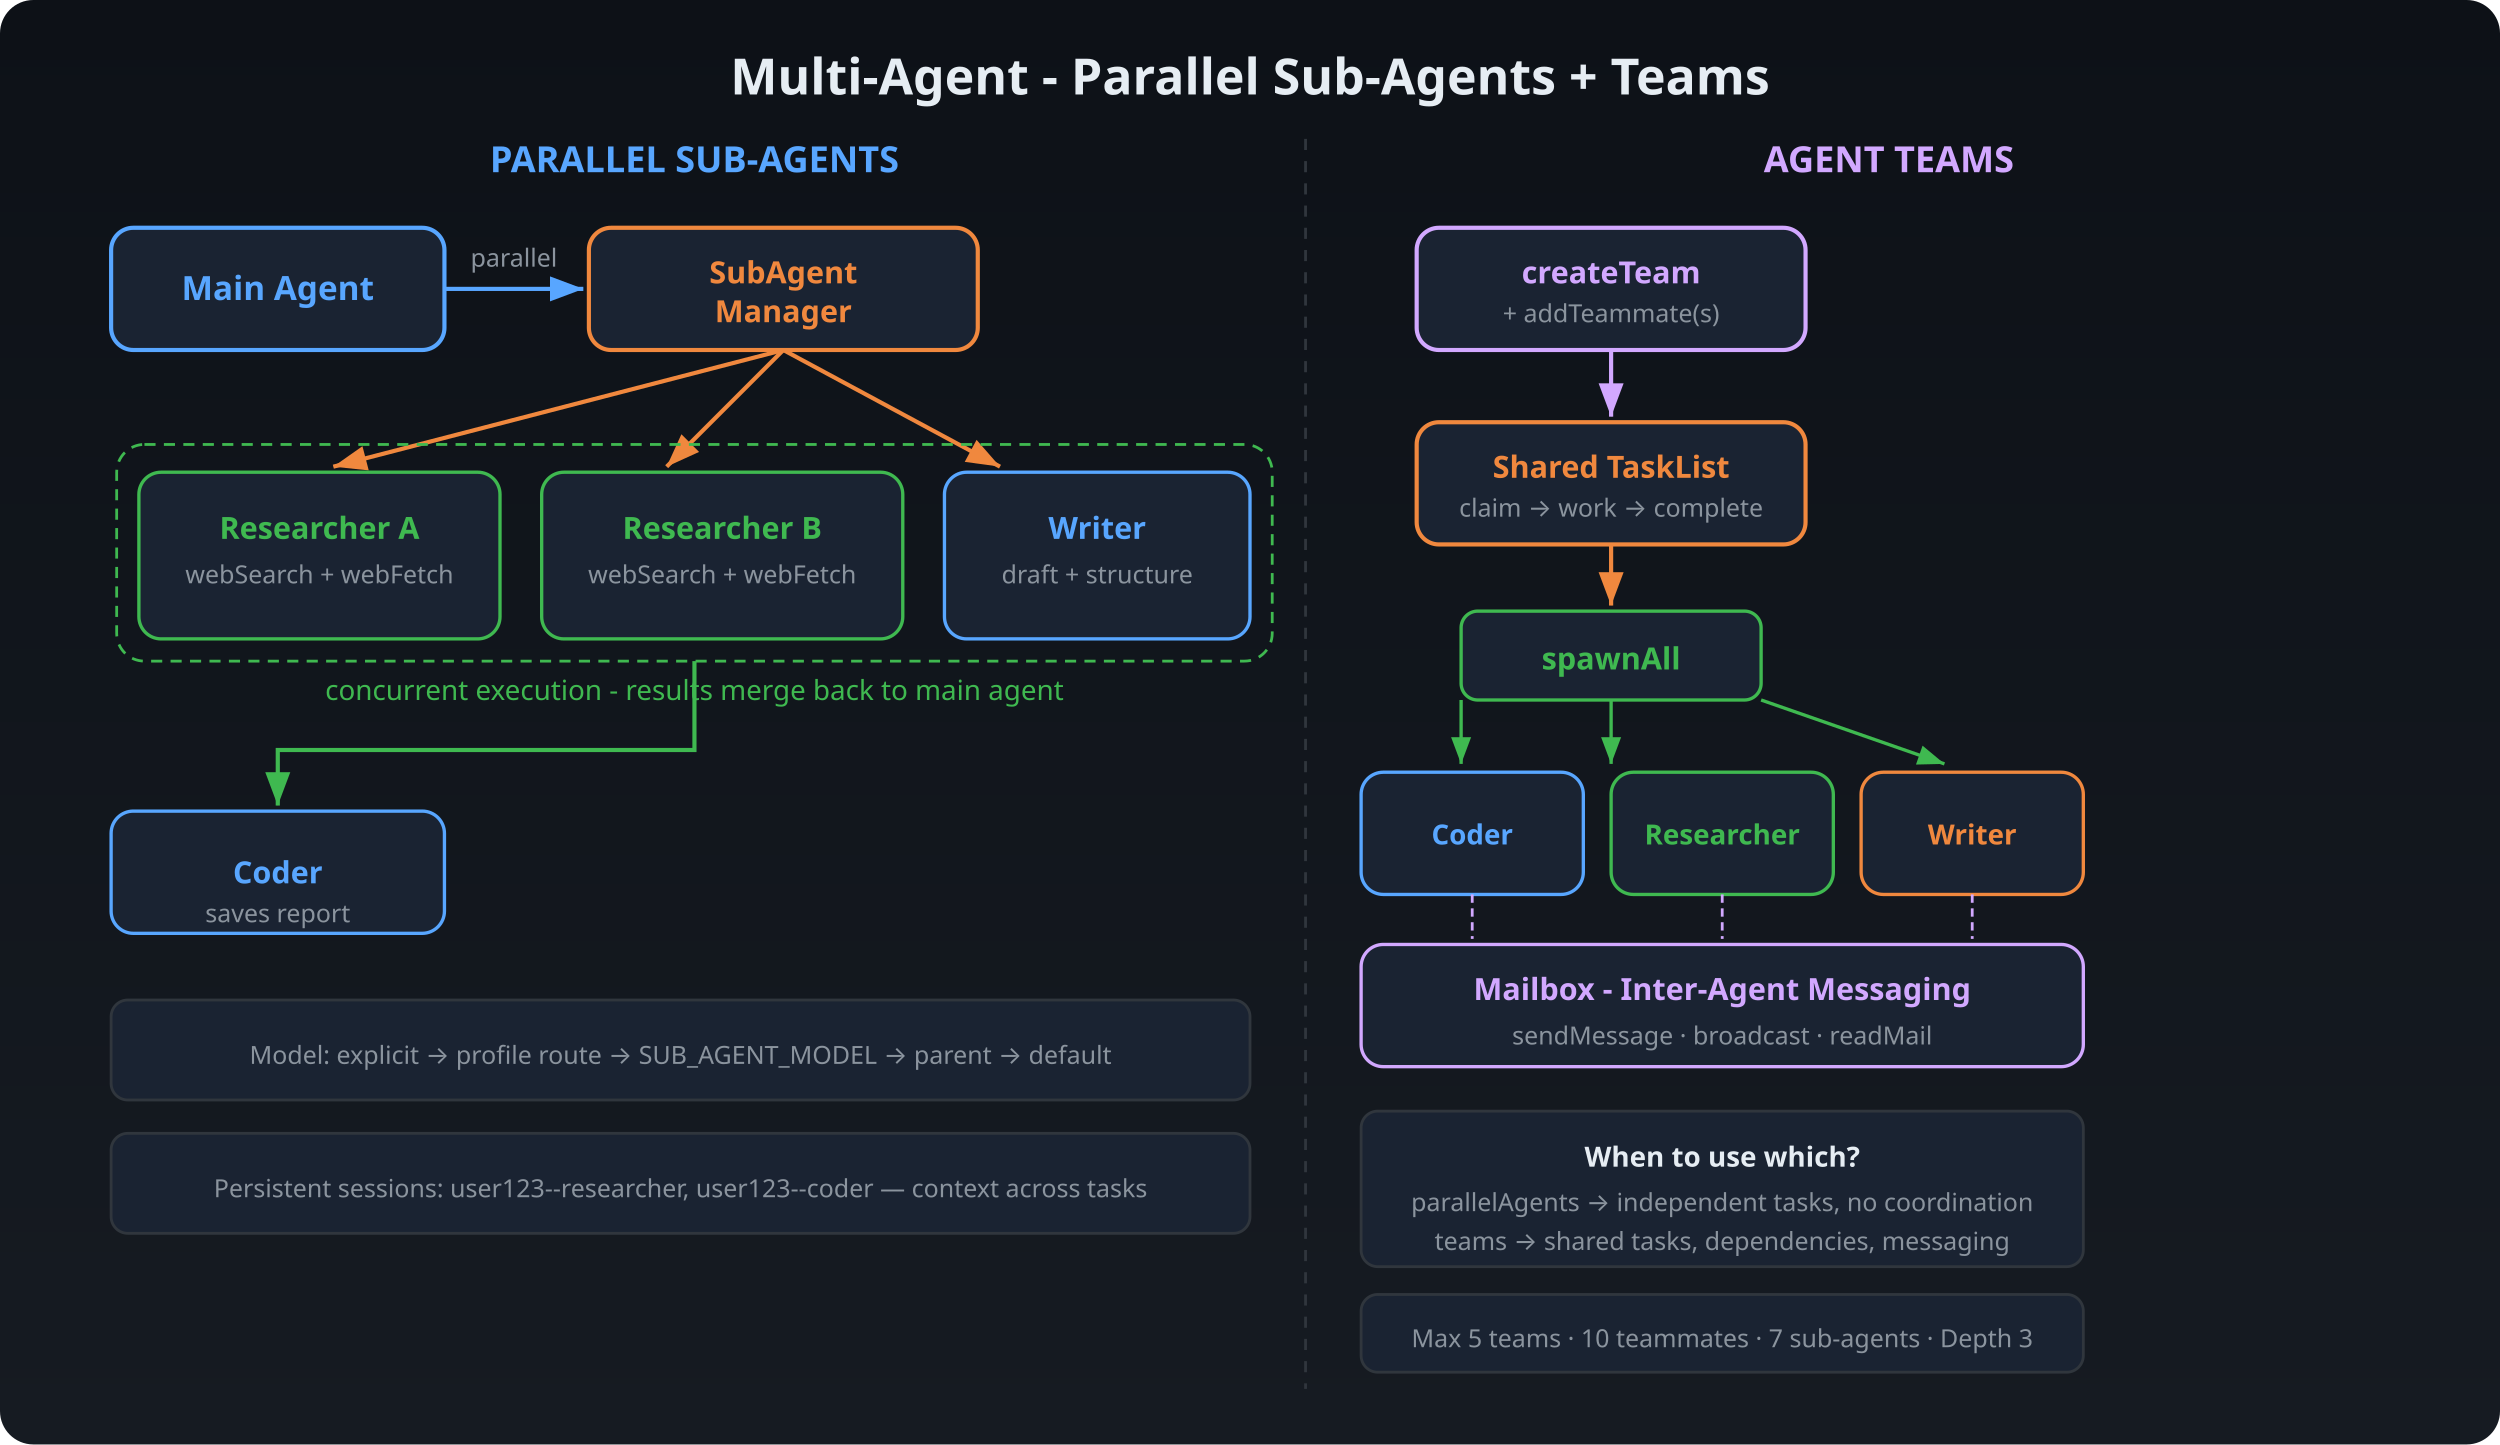
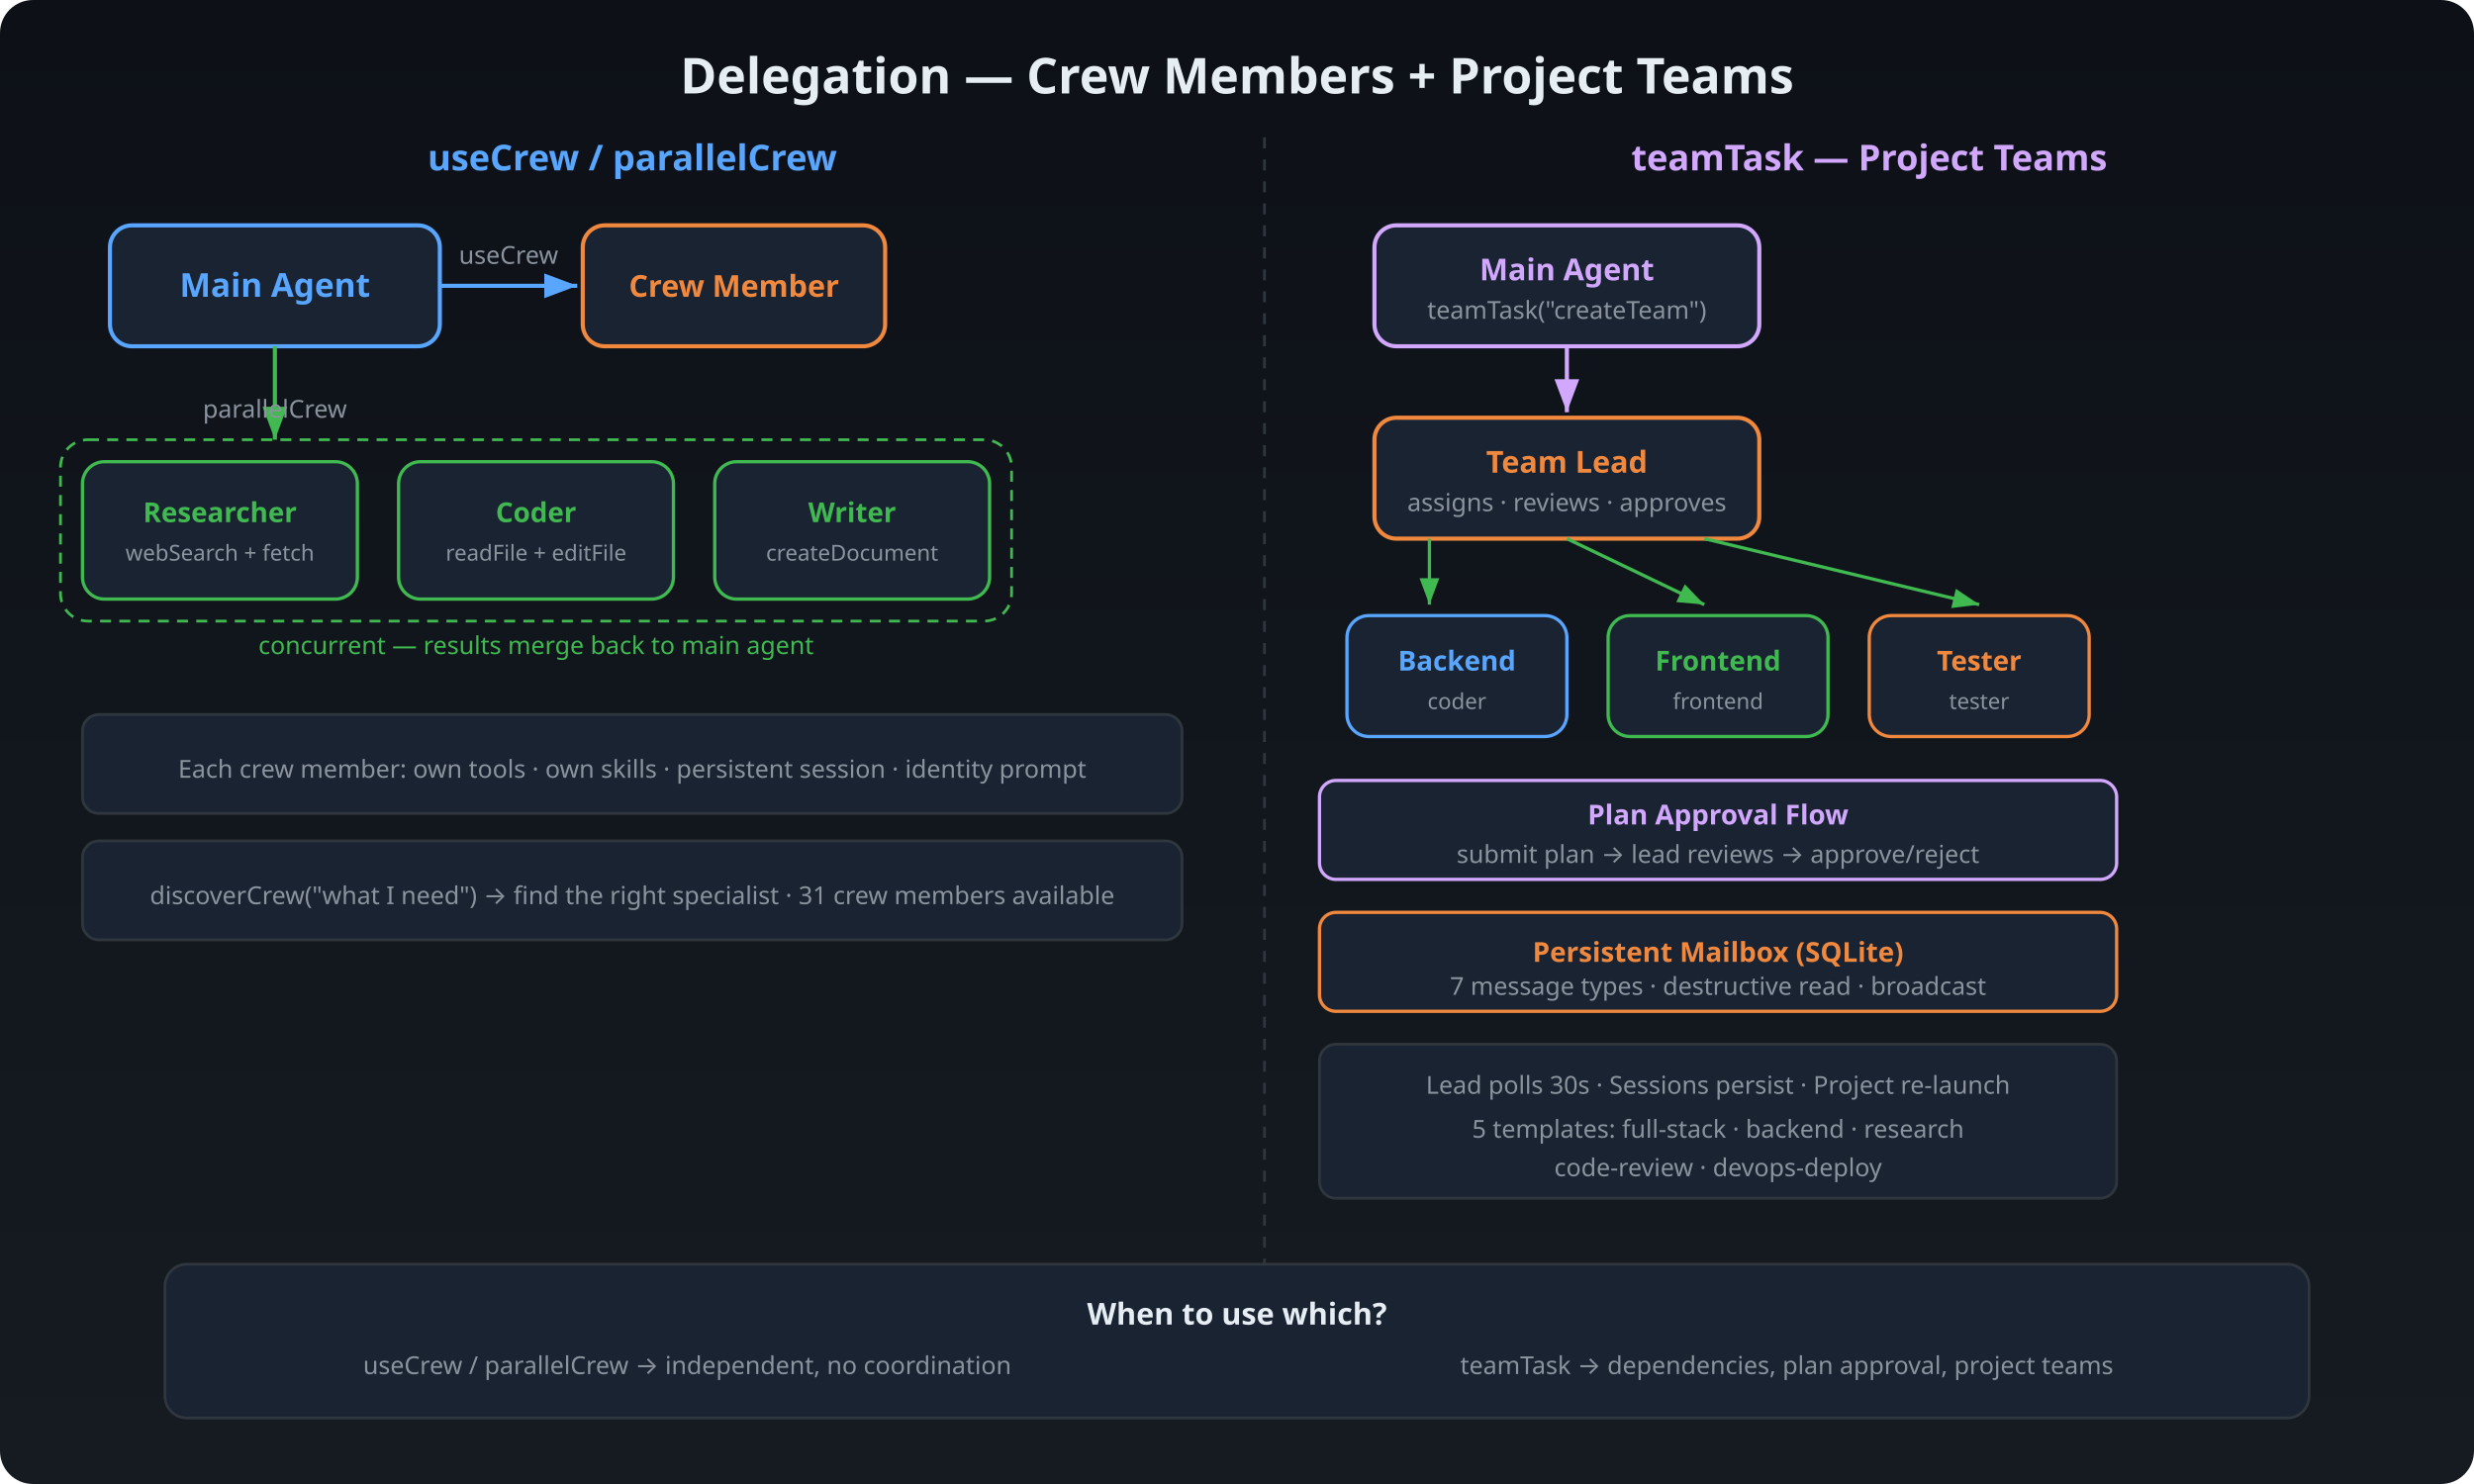
- <svg xmlns="http://www.w3.org/2000/svg" viewBox="0 0 900 520" font-family="'Segoe UI', system-ui, -apple-system, sans-serif">
+ <svg xmlns="http://www.w3.org/2000/svg" viewBox="0 0 900 540" font-family="'Segoe UI', system-ui, -apple-system, sans-serif">
  <defs>
    <linearGradient id="bg" x1="0" y1="0" x2="0" y2="1">
      <stop offset="0%" stop-color="#0d1117" />
      <stop offset="100%" stop-color="#161b22" />
    </linearGradient>
    <marker id="arr" markerWidth="8" markerHeight="6" refX="8" refY="3" orient="auto">
      <path d="M0,0 L8,3 L0,6" fill="#58a6ff" />
    </marker>
    <marker id="arrO" markerWidth="8" markerHeight="6" refX="8" refY="3" orient="auto">
      <path d="M0,0 L8,3 L0,6" fill="#f0883e" />
    </marker>
    <marker id="arrG" markerWidth="8" markerHeight="6" refX="8" refY="3" orient="auto">
      <path d="M0,0 L8,3 L0,6" fill="#3fb950" />
    </marker>
    <marker id="arrP" markerWidth="8" markerHeight="6" refX="8" refY="3" orient="auto">
      <path d="M0,0 L8,3 L0,6" fill="#d2a8ff" />
    </marker>
  </defs>
-   <rect width="900" height="520" fill="url(#bg)" rx="12" />
-   <text x="450" y="34" text-anchor="middle" fill="#e6edf3" font-size="18" font-weight="700">Multi-Agent - Parallel Sub-Agents + Teams</text>
-   <text x="250" y="62" text-anchor="middle" fill="#58a6ff" font-size="13" font-weight="700">PARALLEL SUB-AGENTS</text>
-   <text x="680" y="62" text-anchor="middle" fill="#d2a8ff" font-size="13" font-weight="700">AGENT TEAMS</text>
-   <line x1="470" y1="50" x2="470" y2="500" stroke="#30363d" stroke-width="1" stroke-dasharray="4,4" />
+   <rect width="900" height="540" fill="url(#bg)" rx="12" />
+   <text x="450" y="34" text-anchor="middle" fill="#e6edf3" font-size="18" font-weight="700">Delegation — Crew Members + Project Teams</text>
+   <text x="230" y="62" text-anchor="middle" fill="#58a6ff" font-size="13" font-weight="700">useCrew / parallelCrew</text>
+   <text x="680" y="62" text-anchor="middle" fill="#d2a8ff" font-size="13" font-weight="700">teamTask — Project Teams</text>
+   <line x1="460" y1="50" x2="460" y2="510" stroke="#30363d" stroke-width="1" stroke-dasharray="4,4" />
  <rect x="40" y="82" width="120" height="44" rx="8" fill="#1a2332" stroke="#58a6ff" stroke-width="1.5" />
  <text x="100" y="108" text-anchor="middle" fill="#58a6ff" font-size="12" font-weight="600">Main Agent</text>
  <line x1="160" y1="104" x2="210" y2="104" stroke="#58a6ff" stroke-width="1.5" marker-end="url(#arr)" />
-   <text x="185" y="96" text-anchor="middle" fill="#8b949e" font-size="9">parallel</text>
-   <rect x="212" y="82" width="140" height="44" rx="8" fill="#1a2332" stroke="#f0883e" stroke-width="1.5" />
-   <text x="282" y="102" text-anchor="middle" fill="#f0883e" font-size="11" font-weight="600">SubAgent</text>
-   <text x="282" y="116" text-anchor="middle" fill="#f0883e" font-size="11" font-weight="600">Manager</text>
-   <line x1="282" y1="126" x2="120" y2="168" stroke="#f0883e" stroke-width="1.5" marker-end="url(#arrO)" />
-   <line x1="282" y1="126" x2="240" y2="168" stroke="#f0883e" stroke-width="1.5" marker-end="url(#arrO)" />
-   <line x1="282" y1="126" x2="360" y2="168" stroke="#f0883e" stroke-width="1.5" marker-end="url(#arrO)" />
-   <rect x="50" y="170" width="130" height="60" rx="8" fill="#1a2332" stroke="#3fb950" stroke-width="1.2" />
-   <text x="115" y="194" text-anchor="middle" fill="#3fb950" font-size="11" font-weight="600">Researcher A</text>
-   <text x="115" y="210" text-anchor="middle" fill="#8b949e" font-size="9">webSearch + webFetch</text>
-   <rect x="195" y="170" width="130" height="60" rx="8" fill="#1a2332" stroke="#3fb950" stroke-width="1.2" />
-   <text x="260" y="194" text-anchor="middle" fill="#3fb950" font-size="11" font-weight="600">Researcher B</text>
-   <text x="260" y="210" text-anchor="middle" fill="#8b949e" font-size="9">webSearch + webFetch</text>
-   <rect x="340" y="170" width="110" height="60" rx="8" fill="#1a2332" stroke="#58a6ff" stroke-width="1.2" />
-   <text x="395" y="194" text-anchor="middle" fill="#58a6ff" font-size="11" font-weight="600">Writer</text>
-   <text x="395" y="210" text-anchor="middle" fill="#8b949e" font-size="9">draft + structure</text>
-   <rect x="42" y="160" width="416" height="78" rx="10" fill="none" stroke="#3fb950" stroke-width="1" stroke-dasharray="4,3" />
-   <text x="250" y="252" text-anchor="middle" fill="#3fb950" font-size="10">concurrent execution - results merge back to main agent</text>
-   <path d="M 250,238 L 250,270 L 100,270 L 100,290" fill="none" stroke="#3fb950" stroke-width="1.5" marker-end="url(#arrG)" />
-   <rect x="40" y="292" width="120" height="44" rx="8" fill="#1a2332" stroke="#58a6ff" stroke-width="1.2" />
-   <text x="100" y="318" text-anchor="middle" fill="#58a6ff" font-size="11" font-weight="600">Coder</text>
-   <text x="100" y="332" text-anchor="middle" fill="#8b949e" font-size="9">saves report</text>
-   <rect x="40" y="360" width="410" height="36" rx="6" fill="#1a2332" stroke="#30363d" stroke-width="1" />
-   <text x="245" y="383" text-anchor="middle" fill="#8b949e" font-size="9">Model: explicit → profile route → SUB_AGENT_MODEL → parent → default</text>
-   <rect x="40" y="408" width="410" height="36" rx="6" fill="#1a2332" stroke="#30363d" stroke-width="1" />
-   <text x="245" y="431" text-anchor="middle" fill="#8b949e" font-size="9">Persistent sessions: user123--researcher, user123--coder — context across tasks</text>
-   <rect x="510" y="82" width="140" height="44" rx="8" fill="#1a2332" stroke="#d2a8ff" stroke-width="1.5" />
-   <text x="580" y="102" text-anchor="middle" fill="#d2a8ff" font-size="11" font-weight="600">createTeam</text>
-   <text x="580" y="116" text-anchor="middle" fill="#8b949e" font-size="9">+ addTeammate(s)</text>
-   <line x1="580" y1="126" x2="580" y2="150" stroke="#d2a8ff" stroke-width="1.5" marker-end="url(#arrP)" />
-   <rect x="510" y="152" width="140" height="44" rx="8" fill="#1a2332" stroke="#f0883e" stroke-width="1.5" />
-   <text x="580" y="172" text-anchor="middle" fill="#f0883e" font-size="11" font-weight="600">Shared TaskList</text>
-   <text x="580" y="186" text-anchor="middle" fill="#8b949e" font-size="9">claim → work → complete</text>
-   <line x1="580" y1="196" x2="580" y2="218" stroke="#f0883e" stroke-width="1.5" marker-end="url(#arrO)" />
-   <rect x="526" y="220" width="108" height="32" rx="6" fill="#1a2332" stroke="#3fb950" stroke-width="1.2" />
-   <text x="580" y="241" text-anchor="middle" fill="#3fb950" font-size="11" font-weight="600">spawnAll</text>
-   <line x1="526" y1="252" x2="526" y2="275" stroke="#3fb950" stroke-width="1.2" marker-end="url(#arrG)" />
-   <line x1="580" y1="252" x2="580" y2="275" stroke="#3fb950" stroke-width="1.2" marker-end="url(#arrG)" />
-   <line x1="634" y1="252" x2="700" y2="275" stroke="#3fb950" stroke-width="1.2" marker-end="url(#arrG)" />
-   <rect x="490" y="278" width="80" height="44" rx="8" fill="#1a2332" stroke="#58a6ff" stroke-width="1.2" />
-   <text x="530" y="304" text-anchor="middle" fill="#58a6ff" font-size="10" font-weight="600">Coder</text>
-   <rect x="580" y="278" width="80" height="44" rx="8" fill="#1a2332" stroke="#3fb950" stroke-width="1.2" />
-   <text x="620" y="304" text-anchor="middle" fill="#3fb950" font-size="10" font-weight="600">Researcher</text>
-   <rect x="670" y="278" width="80" height="44" rx="8" fill="#1a2332" stroke="#f0883e" stroke-width="1.2" />
-   <text x="710" y="304" text-anchor="middle" fill="#f0883e" font-size="10" font-weight="600">Writer</text>
-   <rect x="490" y="340" width="260" height="44" rx="8" fill="#1a2332" stroke="#d2a8ff" stroke-width="1.2" />
-   <text x="620" y="360" text-anchor="middle" fill="#d2a8ff" font-size="11" font-weight="600">Mailbox - Inter-Agent Messaging</text>
-   <text x="620" y="376" text-anchor="middle" fill="#8b949e" font-size="9">sendMessage · broadcast · readMail</text>
-   <line x1="530" y1="322" x2="530" y2="338" stroke="#d2a8ff" stroke-width="1" stroke-dasharray="3,2" />
-   <line x1="620" y1="322" x2="620" y2="338" stroke="#d2a8ff" stroke-width="1" stroke-dasharray="3,2" />
-   <line x1="710" y1="322" x2="710" y2="338" stroke="#d2a8ff" stroke-width="1" stroke-dasharray="3,2" />
-   <rect x="490" y="400" width="260" height="56" rx="6" fill="#1a2332" stroke="#30363d" stroke-width="1" />
-   <text x="620" y="420" text-anchor="middle" fill="#e6edf3" font-size="10" font-weight="600">When to use which?</text>
-   <text x="620" y="436" text-anchor="middle" fill="#8b949e" font-size="9">parallelAgents → independent tasks, no coordination</text>
-   <text x="620" y="450" text-anchor="middle" fill="#8b949e" font-size="9">teams → shared tasks, dependencies, messaging</text>
-   <rect x="490" y="466" width="260" height="28" rx="6" fill="#1a2332" stroke="#30363d" stroke-width="1" />
-   <text x="620" y="485" text-anchor="middle" fill="#8b949e" font-size="9">Max 5 teams · 10 teammates · 7 sub-agents · Depth 3</text>
+   <text x="185" y="96" text-anchor="middle" fill="#8b949e" font-size="9">useCrew</text>
+   <rect x="212" y="82" width="110" height="44" rx="8" fill="#1a2332" stroke="#f0883e" stroke-width="1.5" />
+   <text x="267" y="108" text-anchor="middle" fill="#f0883e" font-size="11" font-weight="600">Crew Member</text>
+   <line x1="100" y1="126" x2="100" y2="160" stroke="#3fb950" stroke-width="1.5" marker-end="url(#arrG)" />
+   <text x="100" y="152" text-anchor="middle" fill="#8b949e" font-size="9">parallelCrew</text>
+   <rect x="30" y="168" width="100" height="50" rx="8" fill="#1a2332" stroke="#3fb950" stroke-width="1.2" />
+   <text x="80" y="190" text-anchor="middle" fill="#3fb950" font-size="10" font-weight="600">Researcher</text>
+   <text x="80" y="204" text-anchor="middle" fill="#8b949e" font-size="8">webSearch + fetch</text>
+   <rect x="145" y="168" width="100" height="50" rx="8" fill="#1a2332" stroke="#3fb950" stroke-width="1.2" />
+   <text x="195" y="190" text-anchor="middle" fill="#3fb950" font-size="10" font-weight="600">Coder</text>
+   <text x="195" y="204" text-anchor="middle" fill="#8b949e" font-size="8">readFile + editFile</text>
+   <rect x="260" y="168" width="100" height="50" rx="8" fill="#1a2332" stroke="#3fb950" stroke-width="1.2" />
+   <text x="310" y="190" text-anchor="middle" fill="#3fb950" font-size="10" font-weight="600">Writer</text>
+   <text x="310" y="204" text-anchor="middle" fill="#8b949e" font-size="8">createDocument</text>
+   <rect x="22" y="160" width="346" height="66" rx="10" fill="none" stroke="#3fb950" stroke-width="1" stroke-dasharray="4,3" />
+   <text x="195" y="238" text-anchor="middle" fill="#3fb950" font-size="9">concurrent — results merge back to main agent</text>
+   <rect x="30" y="260" width="400" height="36" rx="6" fill="#1a2332" stroke="#30363d" stroke-width="1" />
+   <text x="230" y="283" text-anchor="middle" fill="#8b949e" font-size="9">Each crew member: own tools · own skills · persistent session · identity prompt</text>
+   <rect x="30" y="306" width="400" height="36" rx="6" fill="#1a2332" stroke="#30363d" stroke-width="1" />
+   <text x="230" y="329" text-anchor="middle" fill="#8b949e" font-size="9">discoverCrew("what I need") → find the right specialist · 31 crew members available</text>
+   <rect x="500" y="82" width="140" height="44" rx="8" fill="#1a2332" stroke="#d2a8ff" stroke-width="1.5" />
+   <text x="570" y="102" text-anchor="middle" fill="#d2a8ff" font-size="11" font-weight="600">Main Agent</text>
+   <text x="570" y="116" text-anchor="middle" fill="#8b949e" font-size="9">teamTask("createTeam")</text>
+   <line x1="570" y1="126" x2="570" y2="150" stroke="#d2a8ff" stroke-width="1.5" marker-end="url(#arrP)" />
+   <rect x="500" y="152" width="140" height="44" rx="8" fill="#1a2332" stroke="#f0883e" stroke-width="1.5" />
+   <text x="570" y="172" text-anchor="middle" fill="#f0883e" font-size="11" font-weight="700">Team Lead</text>
+   <text x="570" y="186" text-anchor="middle" fill="#8b949e" font-size="9">assigns · reviews · approves</text>
+   <line x1="520" y1="196" x2="520" y2="220" stroke="#3fb950" stroke-width="1.2" marker-end="url(#arrG)" />
+   <line x1="570" y1="196" x2="620" y2="220" stroke="#3fb950" stroke-width="1.2" marker-end="url(#arrG)" />
+   <line x1="620" y1="196" x2="720" y2="220" stroke="#3fb950" stroke-width="1.2" marker-end="url(#arrG)" />
+   <rect x="490" y="224" width="80" height="44" rx="8" fill="#1a2332" stroke="#58a6ff" stroke-width="1.2" />
+   <text x="530" y="244" text-anchor="middle" fill="#58a6ff" font-size="10" font-weight="600">Backend</text>
+   <text x="530" y="258" text-anchor="middle" fill="#8b949e" font-size="8">coder</text>
+   <rect x="585" y="224" width="80" height="44" rx="8" fill="#1a2332" stroke="#3fb950" stroke-width="1.2" />
+   <text x="625" y="244" text-anchor="middle" fill="#3fb950" font-size="10" font-weight="600">Frontend</text>
+   <text x="625" y="258" text-anchor="middle" fill="#8b949e" font-size="8">frontend</text>
+   <rect x="680" y="224" width="80" height="44" rx="8" fill="#1a2332" stroke="#f0883e" stroke-width="1.2" />
+   <text x="720" y="244" text-anchor="middle" fill="#f0883e" font-size="10" font-weight="600">Tester</text>
+   <text x="720" y="258" text-anchor="middle" fill="#8b949e" font-size="8">tester</text>
+   <rect x="480" y="284" width="290" height="36" rx="6" fill="#1a2332" stroke="#d2a8ff" stroke-width="1.2" />
+   <text x="625" y="300" text-anchor="middle" fill="#d2a8ff" font-size="10" font-weight="600">Plan Approval Flow</text>
+   <text x="625" y="314" text-anchor="middle" fill="#8b949e" font-size="9">submit plan → lead reviews → approve/reject</text>
+   <rect x="480" y="332" width="290" height="36" rx="6" fill="#1a2332" stroke="#f0883e" stroke-width="1.2" />
+   <text x="625" y="350" text-anchor="middle" fill="#f0883e" font-size="10" font-weight="600">Persistent Mailbox (SQLite)</text>
+   <text x="625" y="362" text-anchor="middle" fill="#8b949e" font-size="9">7 message types · destructive read · broadcast</text>
+   <rect x="480" y="380" width="290" height="56" rx="6" fill="#1a2332" stroke="#30363d" stroke-width="1" />
+   <text x="625" y="398" text-anchor="middle" fill="#8b949e" font-size="9">Lead polls 30s · Sessions persist · Project re-launch</text>
+   <text x="625" y="414" text-anchor="middle" fill="#8b949e" font-size="9">5 templates: full-stack · backend · research</text>
+   <text x="625" y="428" text-anchor="middle" fill="#8b949e" font-size="9">code-review · devops-deploy</text>
+   <rect x="60" y="460" width="780" height="56" rx="8" fill="#1a2332" stroke="#30363d" stroke-width="1" />
+   <text x="450" y="482" text-anchor="middle" fill="#e6edf3" font-size="11" font-weight="600">When to use which?</text>
+   <text x="250" y="500" text-anchor="middle" fill="#8b949e" font-size="9">useCrew / parallelCrew → independent, no coordination</text>
+   <text x="650" y="500" text-anchor="middle" fill="#8b949e" font-size="9">teamTask → dependencies, plan approval, project teams</text>
</svg>
